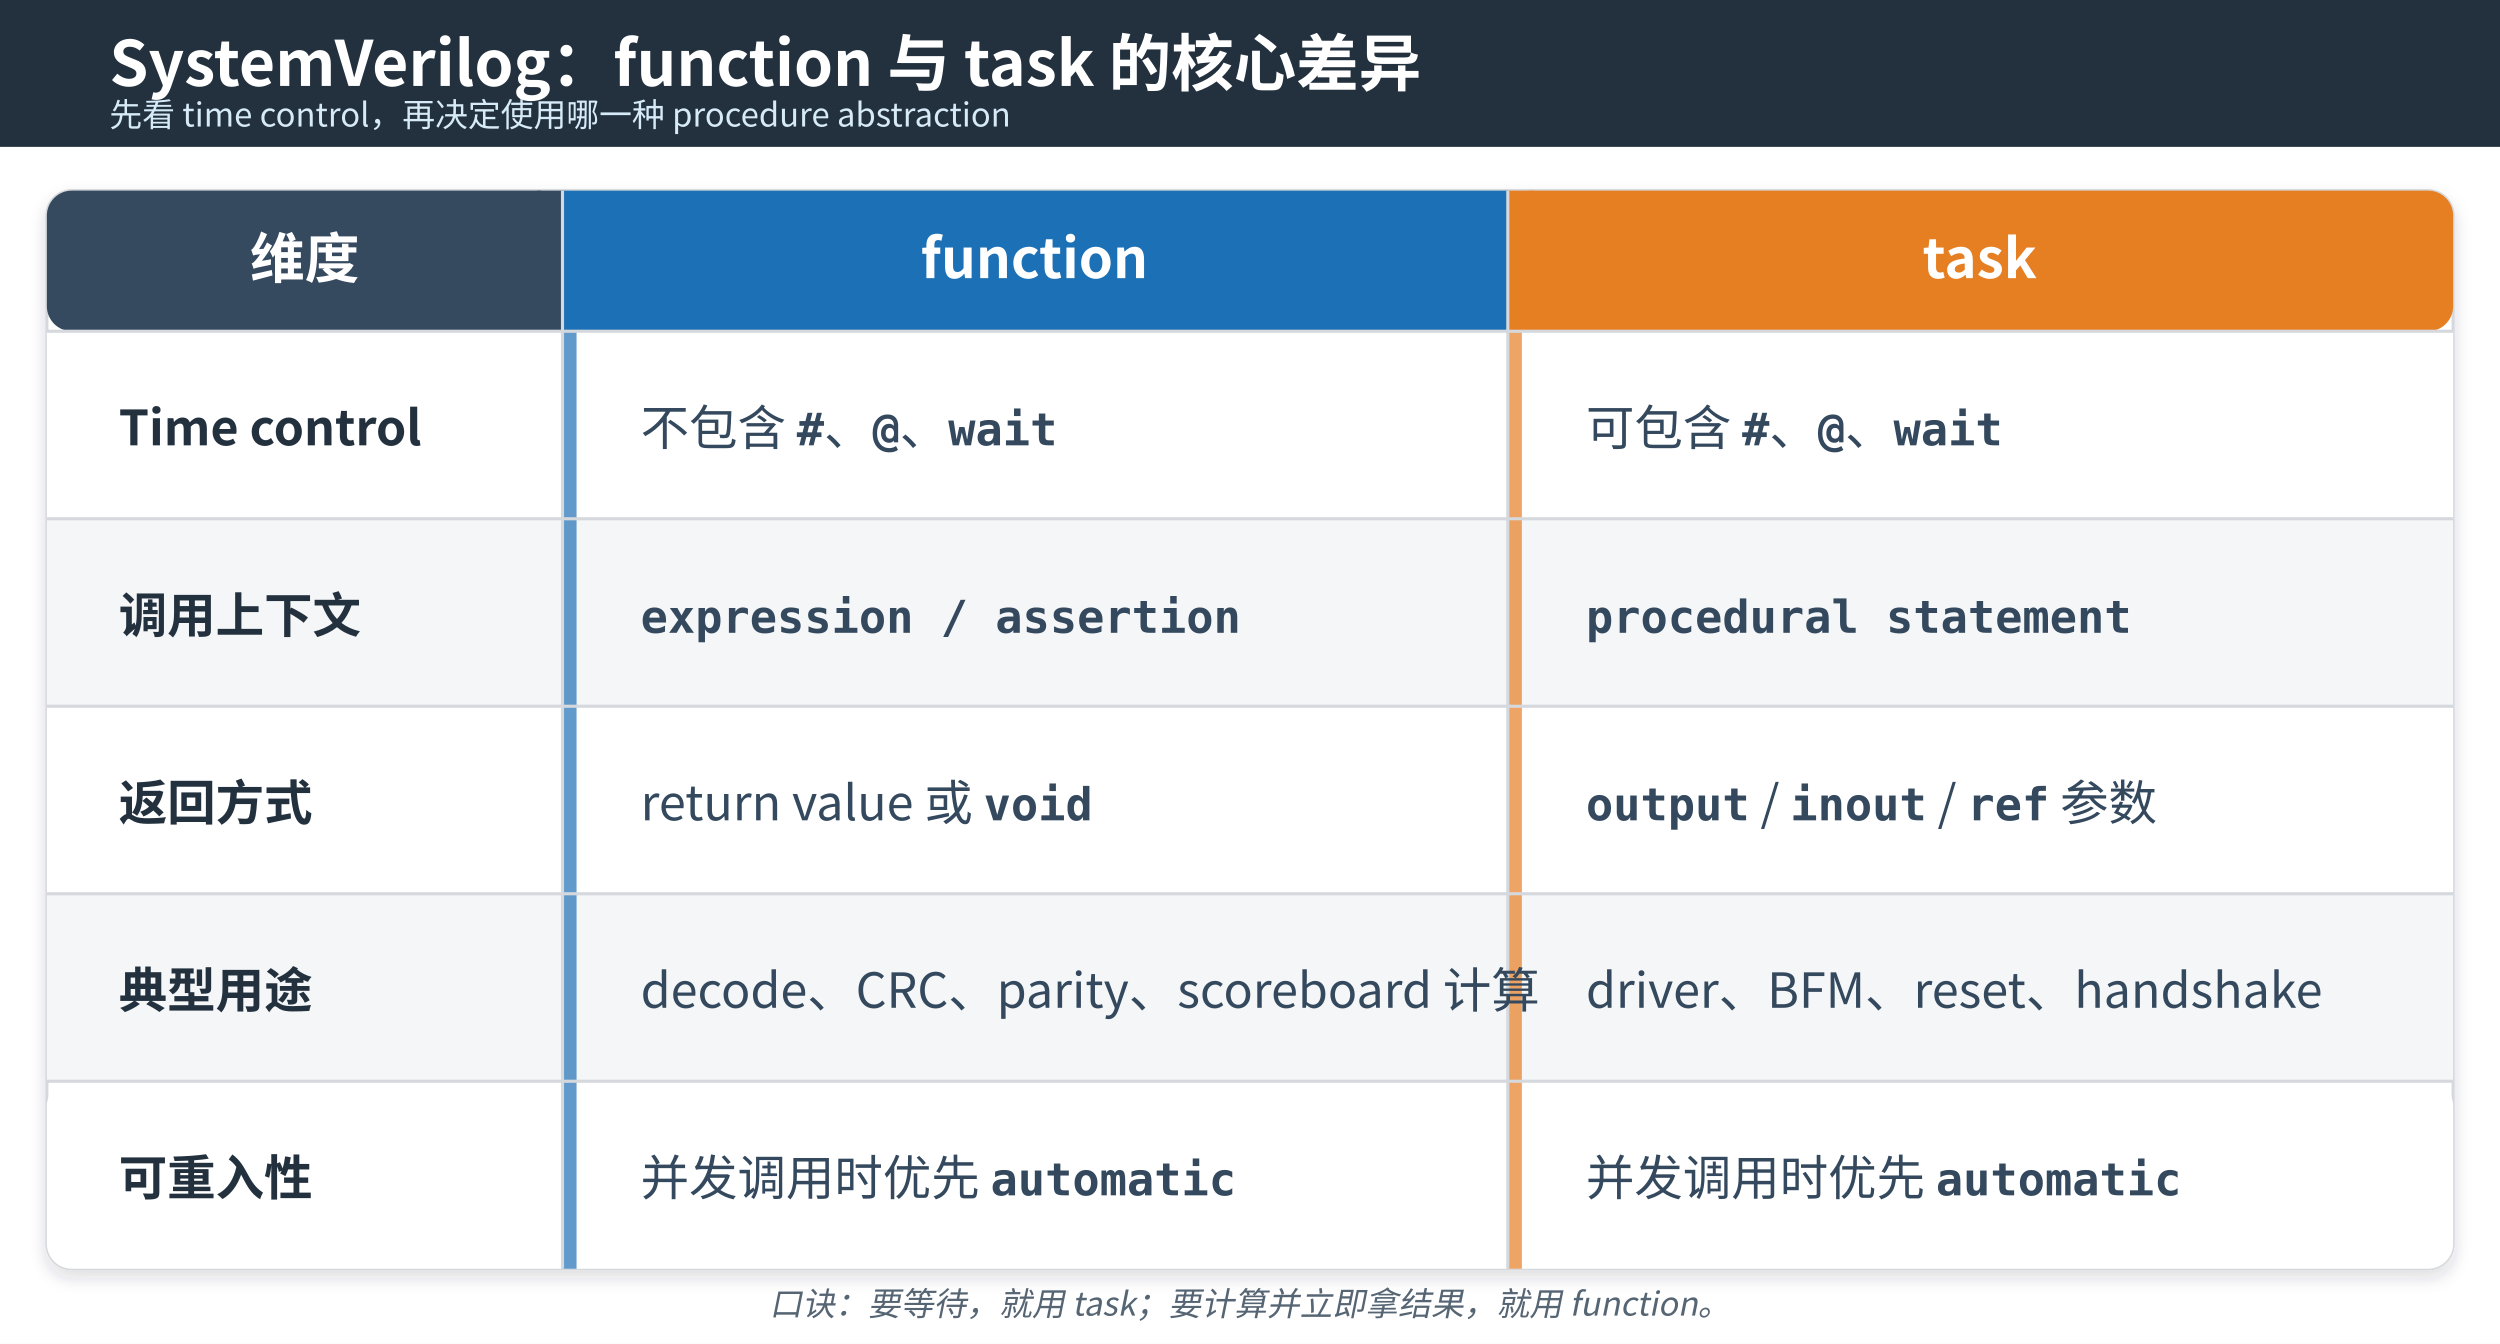
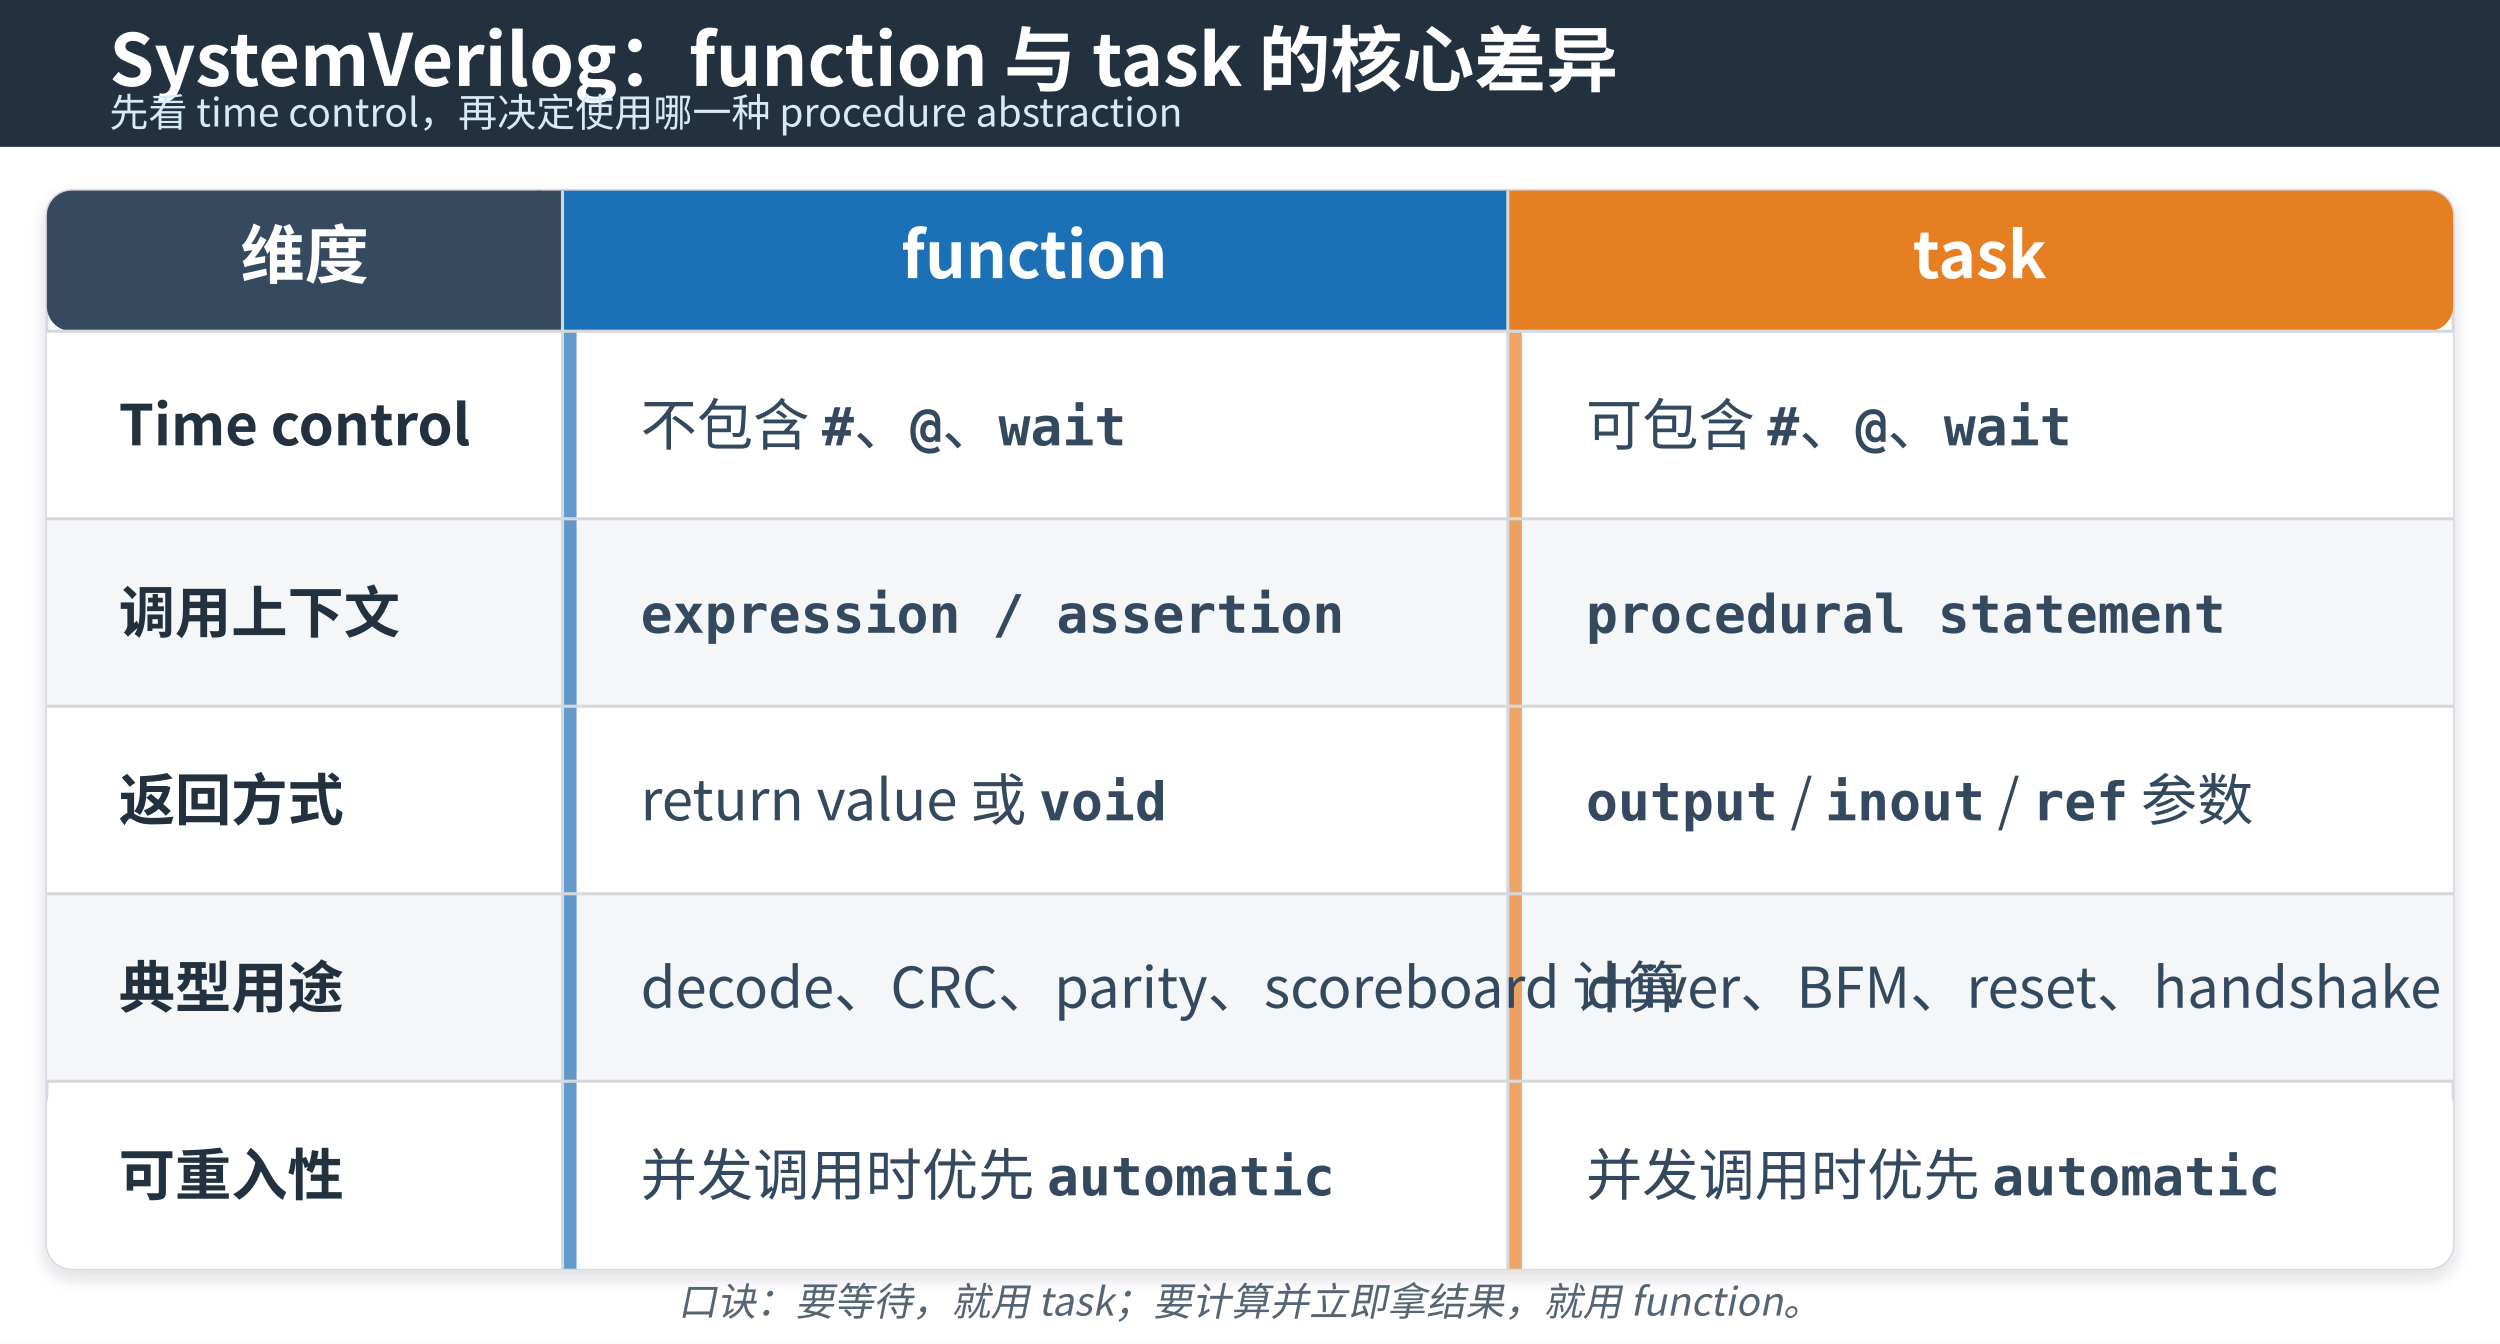
<svg xmlns="http://www.w3.org/2000/svg" width="1600" height="860" viewBox="0 0 1600 860" role="img" aria-labelledby="title desc">
  <defs>
    <filter id="shadow" x="-10%" y="-10%" width="120%" height="120%">
      <feDropShadow dx="0" dy="5" stdDeviation="5" flood-color="#23313F" flood-opacity=".16" />
    </filter>
    <style>
-       .title { font: 700 40px "Noto Sans CJK SC", "Microsoft YaHei", Arial, sans-serif; fill: #FFFFFF; }
-       .subtitle { font: 400 21px "Noto Sans CJK SC", "Microsoft YaHei", Arial, sans-serif; fill: #D6EAF8; }
-       .header { font: 700 35px "Noto Sans CJK SC", "Microsoft YaHei", Arial, sans-serif; fill: #FFFFFF; }
-       .dimension { font: 700 31px "Noto Sans CJK SC", "Microsoft YaHei", Arial, sans-serif; fill: #23313F; }
-       .cell { font: 400 31px "Noto Sans CJK SC", "Microsoft YaHei", Arial, sans-serif; fill: #34495E; }
-       .code { font: 600 29px "DejaVu Sans Mono", Consolas, monospace; fill: #34495E; }
-       .footer { font: italic 21px "Noto Sans CJK SC", "Microsoft YaHei", Arial, sans-serif; fill: #566573; }
+       .title { font-family: "Noto Sans CJK SC", "Microsoft YaHei", Arial, sans-serif; font-size: 46px; font-weight: 700; fill: #FFFFFF; }
+       .subtitle { font-family: "Noto Sans CJK SC", "Microsoft YaHei", Arial, sans-serif; font-size: 25px; font-weight: 400; fill: #D6EAF8; }
+       .header { font-family: "Noto Sans CJK SC", "Microsoft YaHei", Arial, sans-serif; font-size: 41px; font-weight: 700; fill: #FFFFFF; }
+       .dimension { font-family: "Noto Sans CJK SC", "Microsoft YaHei", Arial, sans-serif; font-size: 36px; font-weight: 700; fill: #23313F; }
+       .cell { font-family: "Noto Sans CJK SC", "Microsoft YaHei", Arial, sans-serif; font-size: 36px; font-weight: 400; fill: #34495E; }
+       .code { font-family: "DejaVu Sans Mono", Consolas, monospace; font-size: 34px; font-weight: 600; fill: #34495E; }
+       .footer { font-family: "Noto Sans CJK SC", "Microsoft YaHei", Arial, sans-serif; font-size: 25px; font-style: italic; fill: #566573; }
    </style>
  </defs>
  <rect width="1600" height="860" fill="#FFFFFF" />
  <rect width="1600" height="94" fill="#23313F" />
  <text x="70" y="55" class="title">SystemVerilog：function 与 task 的核心差异</text>
  <text x="70" y="81" class="subtitle">先看 time control，再决定使用哪一种 procedure abstraction</text>
  <g filter="url(#shadow)">
    <rect x="30" y="122" width="1540" height="690" rx="16" fill="#FFFFFF" stroke="#D5D8DC" stroke-width="2" />
    <rect x="30" y="122" width="330" height="90" rx="16" fill="#34495E" />
    <path d="M344 122 H360 V212 H344 Z" fill="#34495E" />
    <rect x="360" y="122" width="605" height="90" fill="#1F6FB5" />
    <rect x="965" y="122" width="605" height="90" rx="16" fill="#E67E22" />
    <path d="M965 122 H981 V212 H965 Z" fill="#E67E22" />
  </g>
  <rect x="30" y="212" width="1540" height="120" fill="#FFFFFF" />
  <rect x="30" y="332" width="1540" height="120" fill="#F4F6F7" />
  <rect x="30" y="452" width="1540" height="120" fill="#FFFFFF" />
  <rect x="30" y="572" width="1540" height="120" fill="#F4F6F7" />
  <rect x="30" y="692" width="1540" height="120" rx="16" fill="#FFFFFF" />
  <rect x="360" y="212" width="9" height="600" fill="#1F6FB5" opacity=".70" />
  <rect x="965" y="212" width="9" height="600" fill="#E67E22" opacity=".70" />
  <path d="M360 122 V812 M965 122 V812 M30 212 H1570 M30 332 H1570 M30 452 H1570 M30 572 H1570 M30 692 H1570" stroke="#D5D8DC" stroke-width="2" />
  <text x="195" y="178" text-anchor="middle" class="header">维度</text>
  <text x="662" y="178" text-anchor="middle" class="header">function</text>
  <text x="1267" y="178" text-anchor="middle" class="header">task</text>
  <text x="76" y="285" class="dimension">Time control</text>
  <text x="410" y="285" class="cell">不包含 <tspan class="code">#</tspan>、<tspan class="code">@</tspan>、<tspan class="code">wait</tspan>
  </text>
  <text x="1015" y="285" class="cell">可包含 <tspan class="code">#</tspan>、<tspan class="code">@</tspan>、<tspan class="code">wait</tspan>
  </text>
  <text x="76" y="405" class="dimension">调用上下文</text>
  <text x="410" y="405" class="code">expression / assertion</text>
  <text x="1015" y="405" class="code">procedural statement</text>
  <text x="76" y="525" class="dimension">返回方式</text>
  <text x="410" y="525" class="cell">return value 或 <tspan class="code">void</tspan>
  </text>
  <text x="1015" y="525" class="cell">
    <tspan class="code">output</tspan> / <tspan class="code">inout</tspan> / <tspan class="code">ref</tspan> 参数</text>
  <text x="76" y="645" class="dimension">典型用途</text>
  <text x="410" y="645" class="cell">decode、CRC、parity、scoreboard 计算</text>
  <text x="1015" y="645" class="cell">driver、BFM、reset、handshake</text>
  <text x="76" y="765" class="dimension">可重入性</text>
  <text x="410" y="765" class="cell">并发调用时优先 <tspan class="code">automatic</tspan>
  </text>
  <text x="1015" y="765" class="cell">并发调用时优先 <tspan class="code">automatic</tspan>
  </text>
  <text x="800" y="842" text-anchor="middle" class="footer">口诀：要等待，就用 task；要计算并立即拿结果，就用 function。</text>
</svg>
